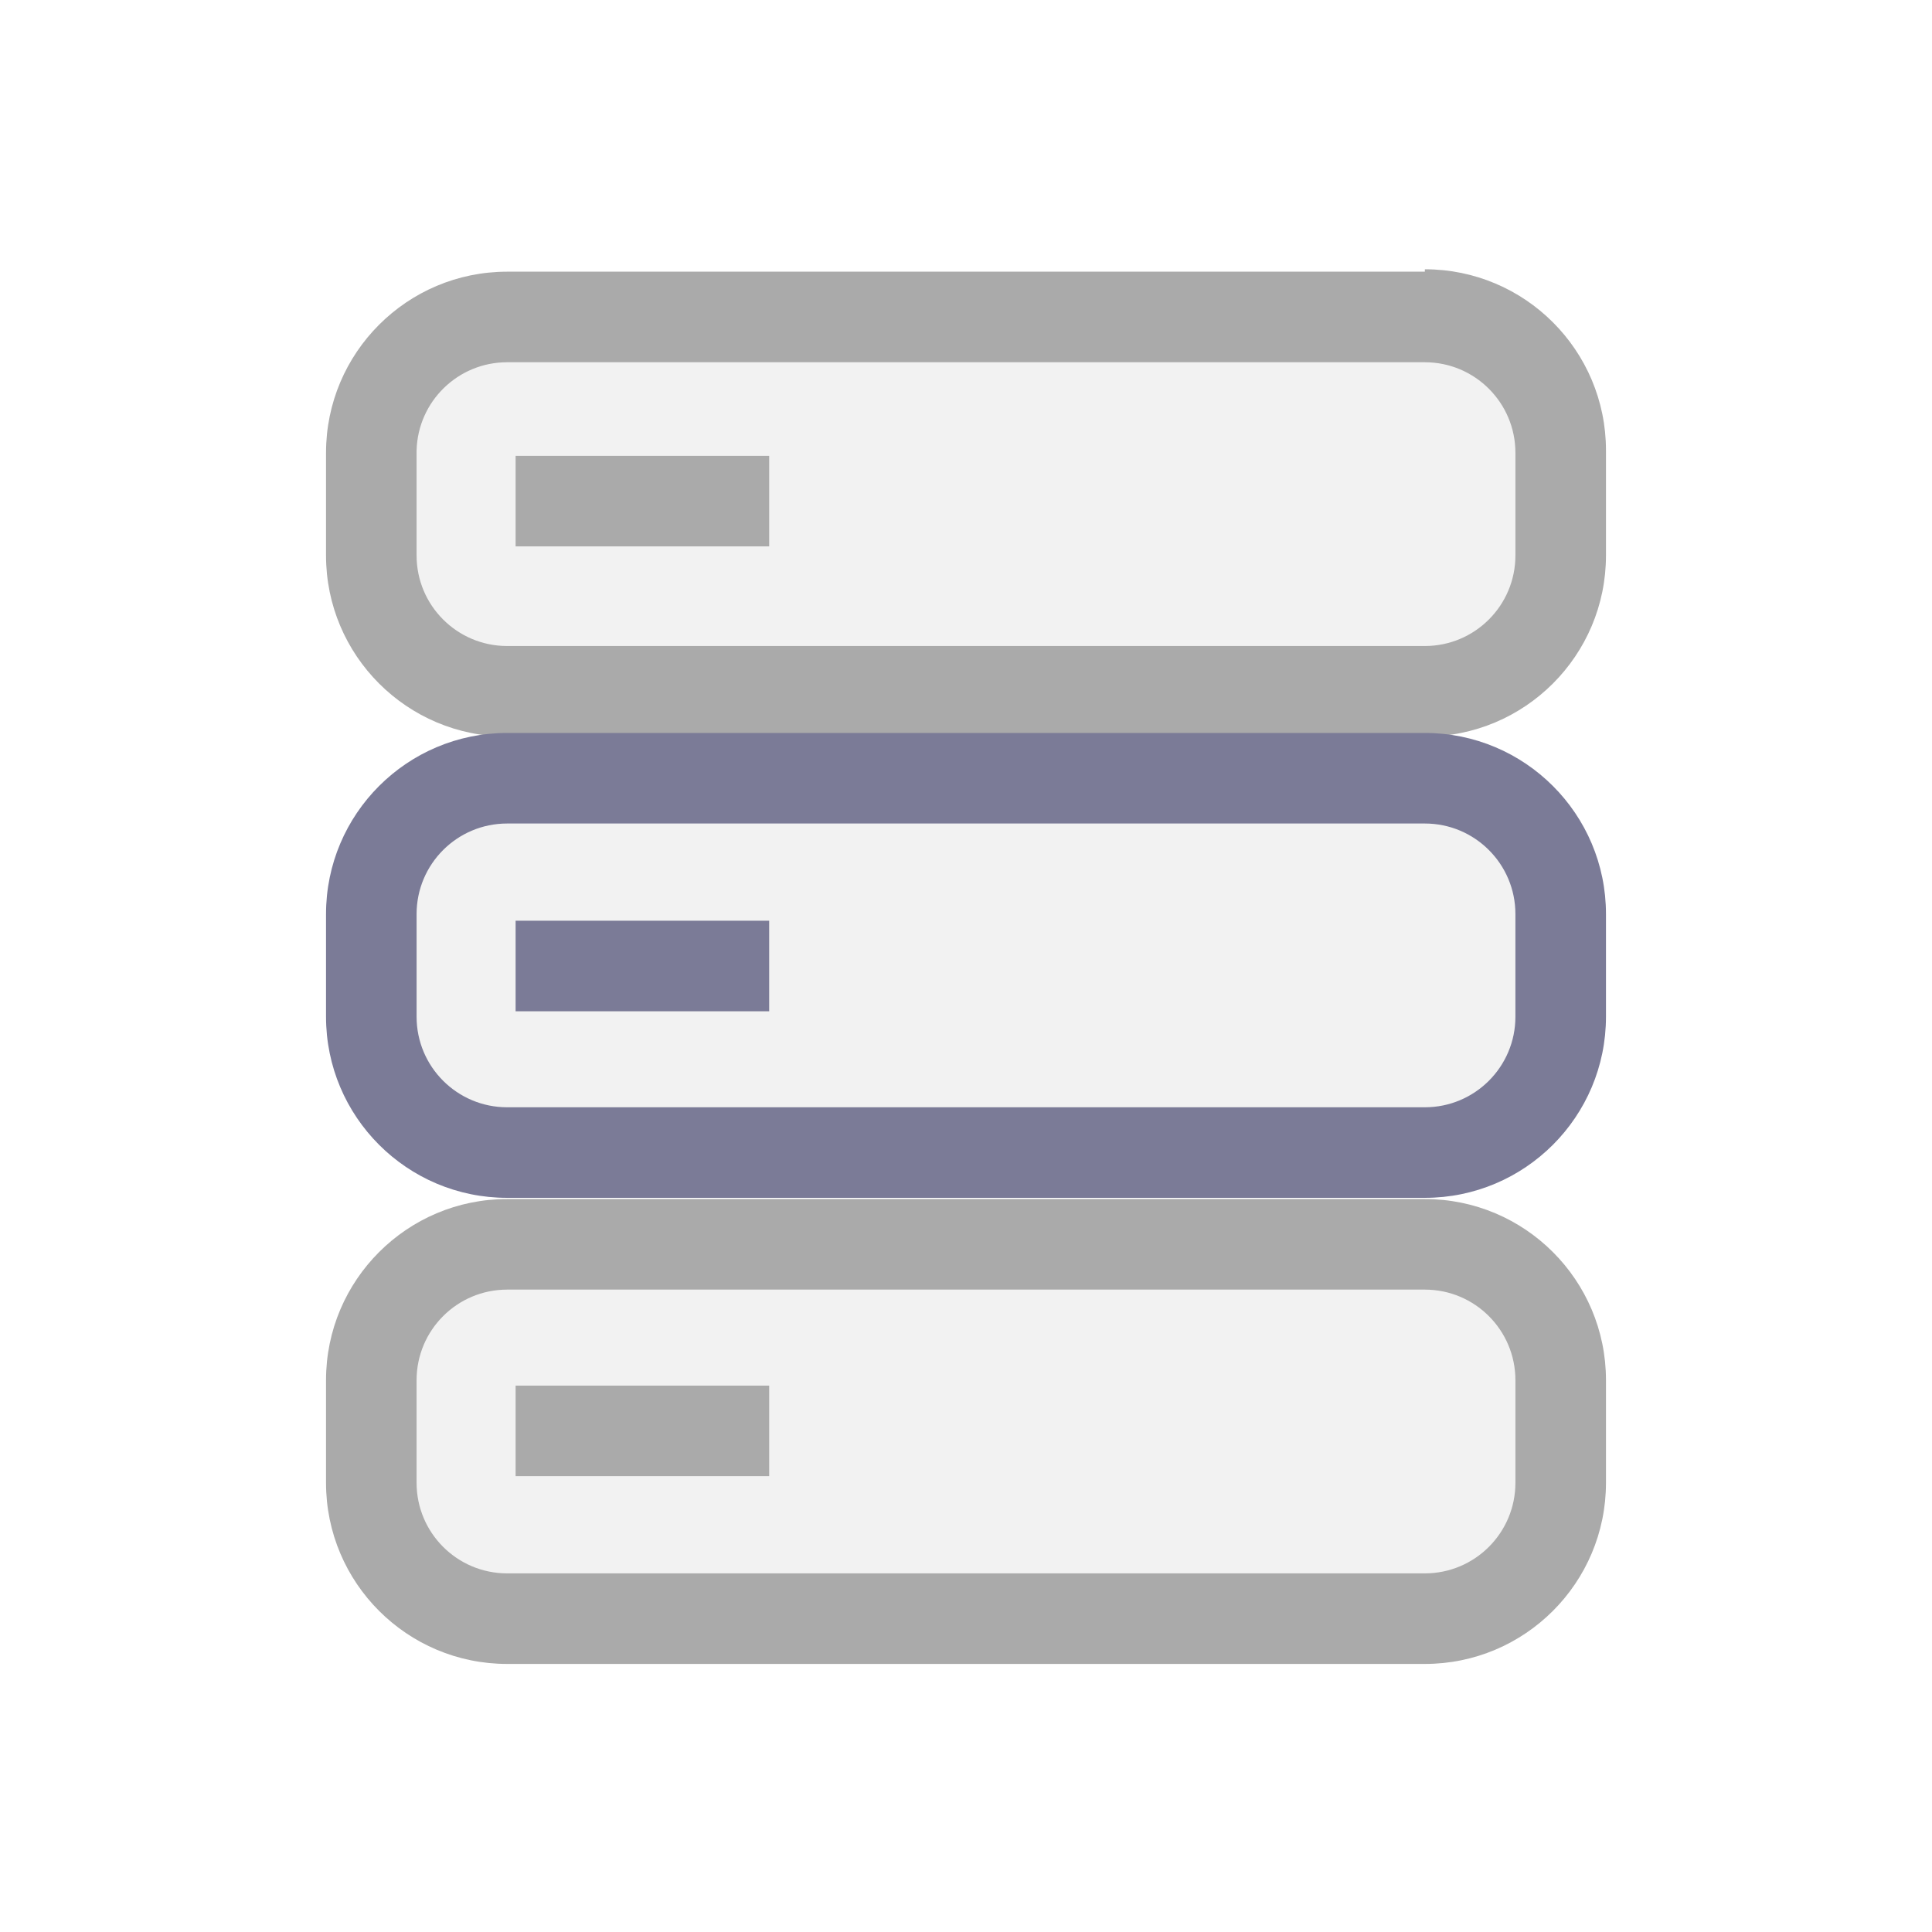
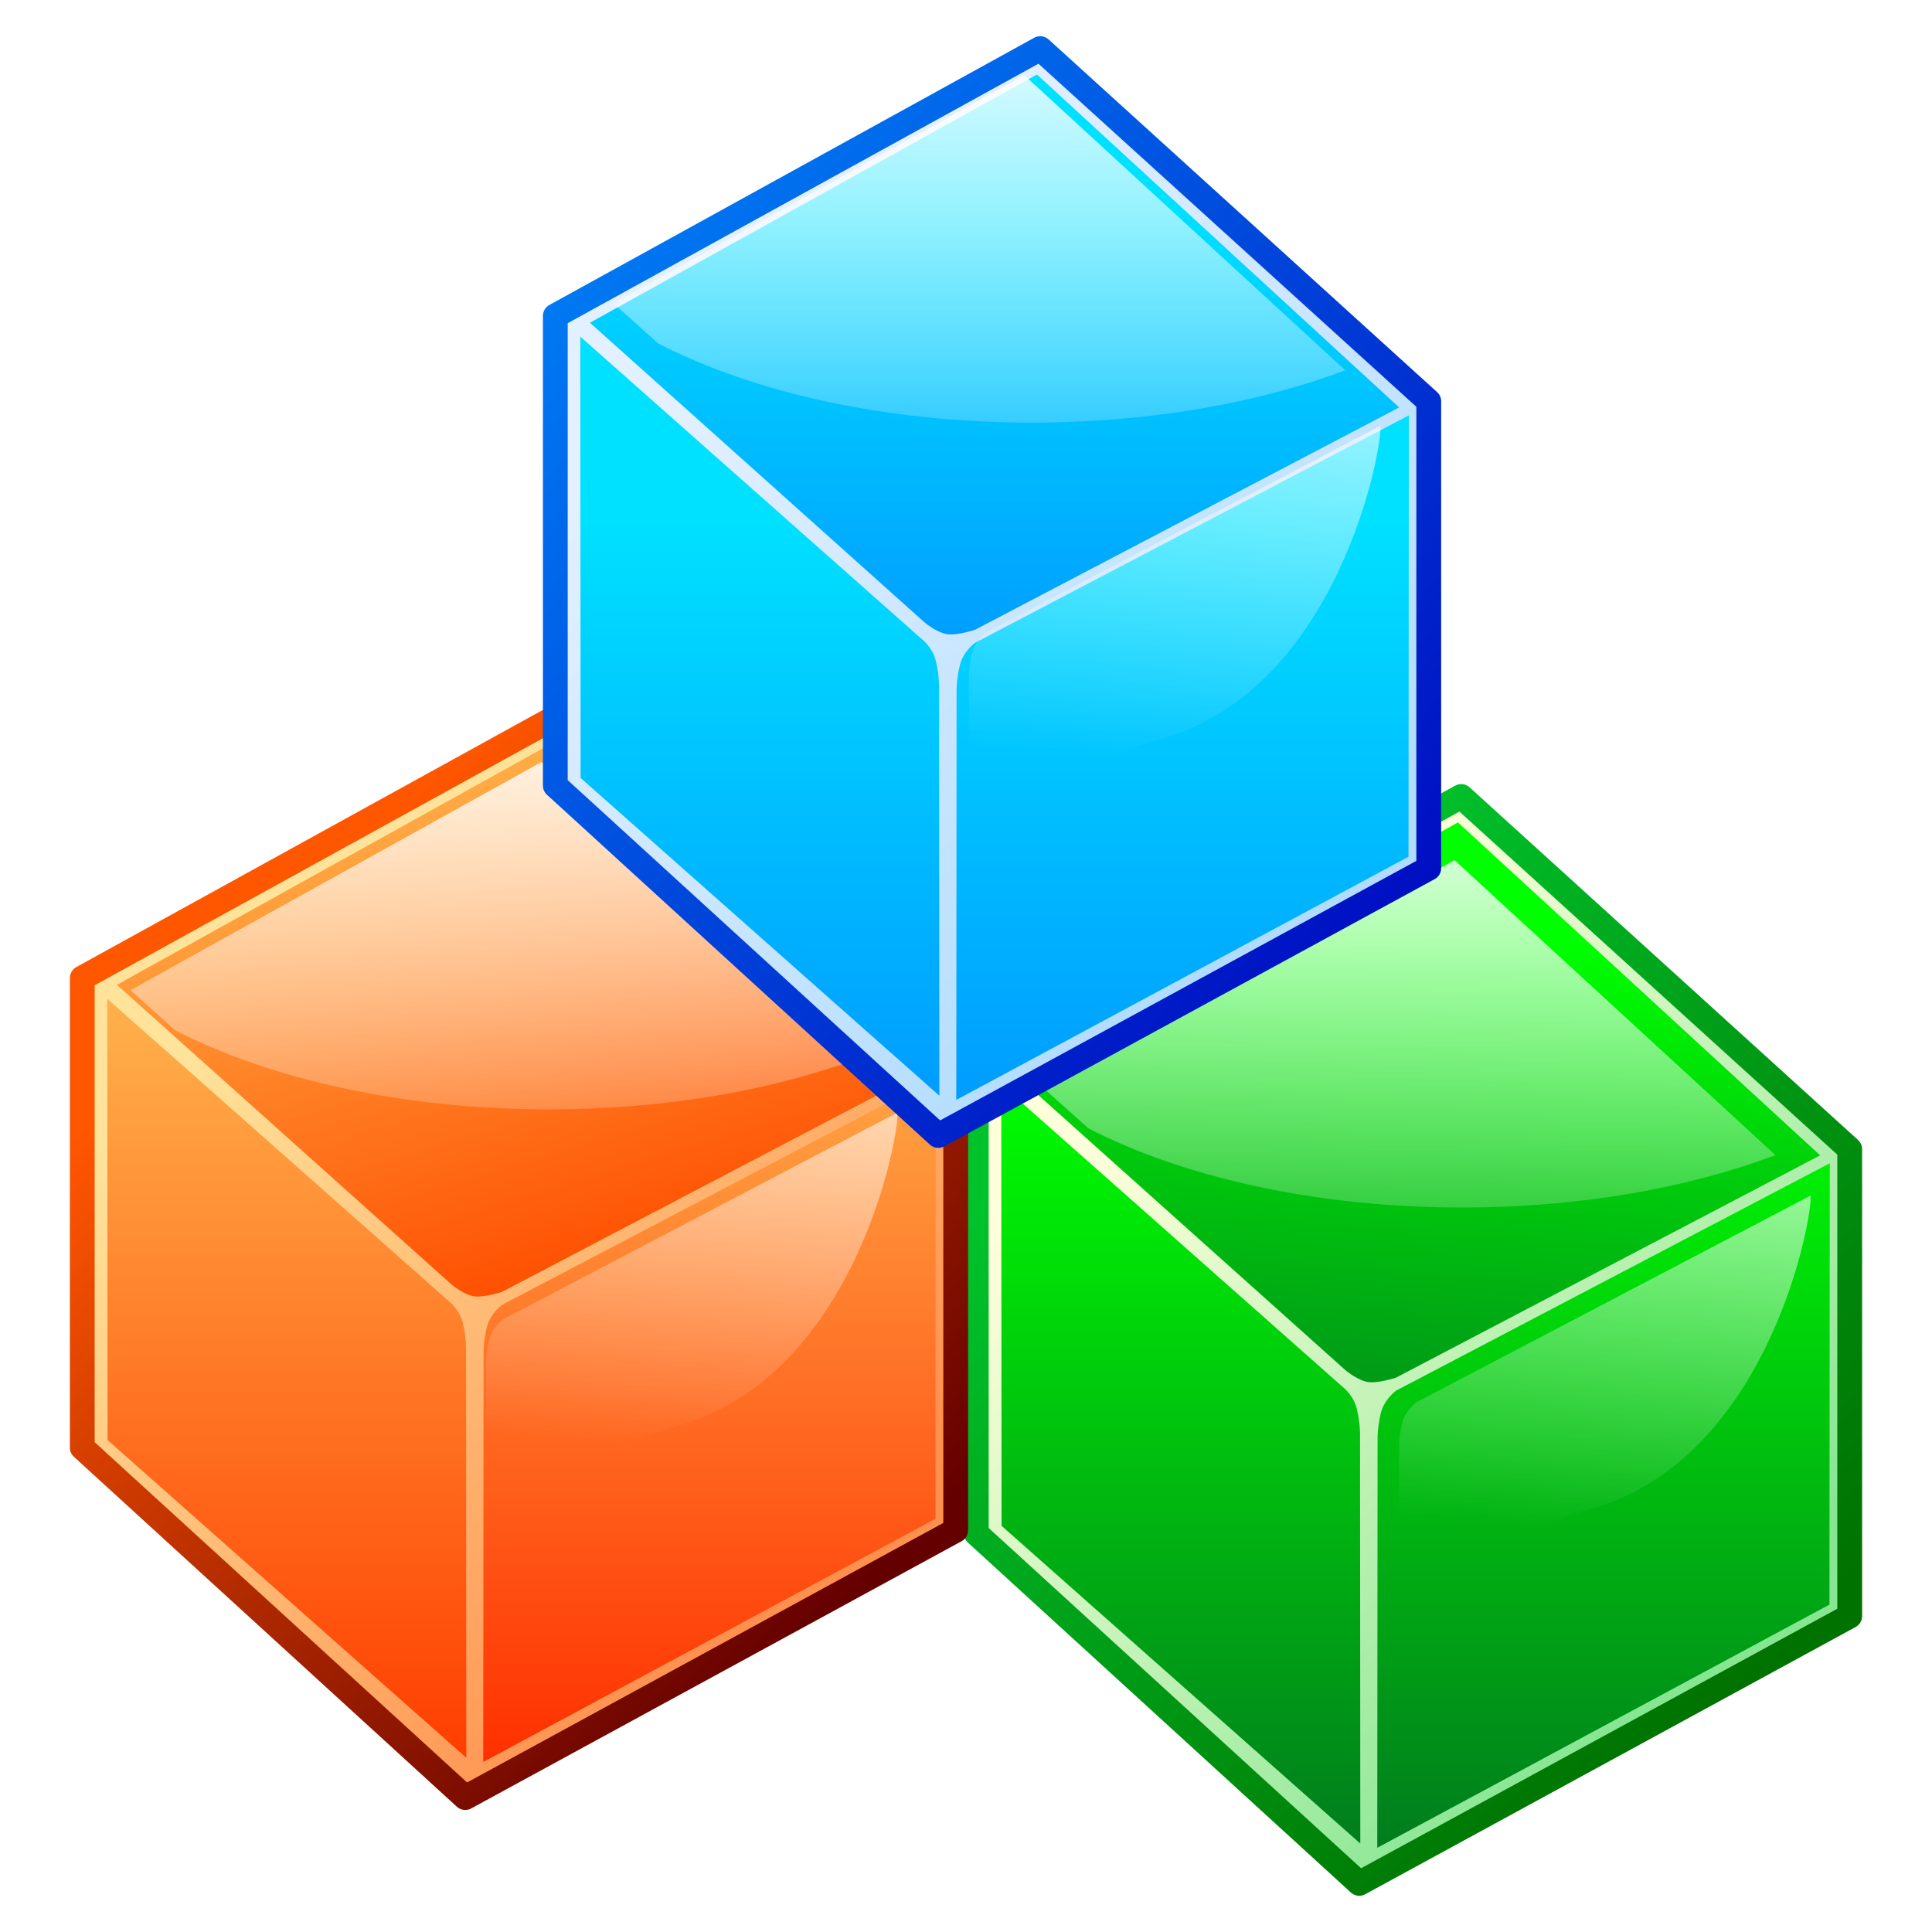
- <svg xmlns="http://www.w3.org/2000/svg" viewBox="0 0 16 16">
-   <defs>
-     <style>.cls-1,.cls-3{fill:#f2f2f2;}.cls-2{fill:#aaa;}.cls-3{stroke:#aaa;}.cls-3,.cls-5{stroke-miterlimit:1;stroke-width:0.75px;}.cls-4{fill:#7b7b97;}.cls-5{fill:#def4fd;stroke:#7b7b97;}</style>
-   </defs>
-   <g id="_3" data-name="3">
-     <rect class="cls-1" x="3.08" y="2.6" width="9.85" height="3.1" rx="1.13" ry="1.13" />
-     <path class="cls-2" d="M11.8,3a.75.75,0,0,1,.75.75v.85a.75.75,0,0,1-.75.75H4.2a.75.75,0,0,1-.75-.75V3.73A.75.75,0,0,1,4.2,3h7.6m0-.75H4.2a1.5,1.5,0,0,0-1.5,1.5v.85a1.5,1.5,0,0,0,1.5,1.5h7.6a1.5,1.5,0,0,0,1.5-1.5V3.73a1.5,1.5,0,0,0-1.5-1.5Z" />
-     <line class="cls-3" x1="6.37" y1="4.15" x2="4.27" y2="4.15" />
-     <path class="cls-1" d="M4.2,6.45h7.6a1.13,1.13,0,0,1,1.13,1.13v.85A1.12,1.12,0,0,1,11.8,9.55H4.2A1.12,1.12,0,0,1,3.08,8.42V7.58A1.13,1.13,0,0,1,4.2,6.45Z" />
-     <path class="cls-4" d="M11.8,6.82a.75.75,0,0,1,.75.75v.85a.75.75,0,0,1-.75.75H4.2a.75.75,0,0,1-.75-.75V7.57a.75.75,0,0,1,.75-.75h7.6m0-.75H4.2a1.5,1.5,0,0,0-1.5,1.5v.85a1.5,1.5,0,0,0,1.5,1.5h7.6a1.5,1.5,0,0,0,1.5-1.5V7.57a1.5,1.5,0,0,0-1.5-1.5Z" />
-     <line class="cls-5" x1="6.37" y1="8" x2="4.27" y2="8" />
-     <path class="cls-1" d="M4.2,10.3h7.6a1.12,1.12,0,0,1,1.12,1.12v.85A1.12,1.12,0,0,1,11.8,13.4H4.2a1.13,1.13,0,0,1-1.13-1.13v-.85A1.12,1.12,0,0,1,4.2,10.3Z" />
-     <path class="cls-2" d="M11.8,10.68a.75.75,0,0,1,.75.75v.85a.75.75,0,0,1-.75.75H4.2a.75.75,0,0,1-.75-.75v-.85a.75.75,0,0,1,.75-.75h7.6m0-.75H4.2a1.5,1.5,0,0,0-1.5,1.5v.85a1.5,1.5,0,0,0,1.5,1.5h7.6a1.5,1.5,0,0,0,1.5-1.5v-.85a1.5,1.5,0,0,0-1.5-1.5Z" />
-     <line class="cls-3" x1="6.37" y1="11.85" x2="4.27" y2="11.85" />
-   </g>
+ <svg xmlns="http://www.w3.org/2000/svg" xmlns:xlink="http://www.w3.org/1999/xlink" width="128" height="128" viewBox="0 0 128 128">
+   <linearGradient id="d" x1="113.492" x2="76.112" y1="108.742" y2="71.362" gradientUnits="userSpaceOnUse">
+     <stop offset="0" stop-color="#86e692" />
+     <stop offset="1" stop-color="#ffffdc" />
+   </linearGradient>
+   <linearGradient id="e" x1="115.886" x2="74.95" y1="111.136" y2="70.2" gradientUnits="userSpaceOnUse">
+     <stop offset="0" stop-color="#007200" />
+     <stop offset="1" stop-color="#00c22b" />
+   </linearGradient>
+   <linearGradient id="a">
+     <stop offset="0" stop-color="#006d21" />
+     <stop offset="1" stop-color="#0f0" />
+   </linearGradient>
+   <linearGradient id="f" x1="106.238" x2="106.238" y1="128.498" y2="71" gradientUnits="userSpaceOnUse" xlink:href="#a" />
+   <linearGradient id="g" x1="91.617" x2="94.617" y1="105.119" y2="61.621" gradientUnits="userSpaceOnUse" xlink:href="#a" />
+   <linearGradient id="b">
+     <stop offset="0" stop-color="#fff" />
+     <stop offset="1" stop-color="#fff" stop-opacity="0" />
+   </linearGradient>
+   <linearGradient id="h" x1="108.933" x2="104.933" y1="61.119" y2="101.618" gradientUnits="userSpaceOnUse" xlink:href="#b" />
+   <linearGradient id="i" x1="78.23" x2="78.23" y1="128.502" y2="71.004" gradientUnits="userSpaceOnUse" xlink:href="#a" />
+   <linearGradient id="j" x1="93.384" x2="93.384" y1="50.501" y2="88" gradientUnits="userSpaceOnUse" xlink:href="#b" />
+   <linearGradient id="k" x1="54.261" x2="16.882" y1="103.058" y2="65.678" gradientUnits="userSpaceOnUse">
+     <stop offset="0" stop-color="#ff904e" />
+     <stop offset="1" stop-color="#ffe39a" />
+   </linearGradient>
+   <linearGradient id="l" x1="56.655" x2="15.72" y1="105.452" y2="64.517" gradientUnits="userSpaceOnUse">
+     <stop offset="0" stop-color="#650000" />
+     <stop offset="1" stop-color="#ff5600" />
+   </linearGradient>
+   <linearGradient id="m" x1="18.998" x2="18.998" y1="116.738" y2="62" gradientUnits="userSpaceOnUse">
+     <stop offset="0" stop-color="#ff3d00" />
+     <stop offset="1" stop-color="#ffbb51" />
+   </linearGradient>
+   <linearGradient id="n" x1="47.008" x2="47.008" y1="116.737" y2="62.001" gradientUnits="userSpaceOnUse">
+     <stop offset="0" stop-color="#ff3000" />
+     <stop offset="1" stop-color="#ffbb51" />
+   </linearGradient>
+   <linearGradient id="o" x1="39.578" x2="27.987" y1="84.7" y2="46.314" gradientUnits="userSpaceOnUse">
+     <stop offset="0" stop-color="#ff4e00" />
+     <stop offset="1" stop-color="#ffbb51" />
+   </linearGradient>
+   <linearGradient id="p" x1="48.432" x2="44.432" y1="55.62" y2="96.118" gradientUnits="userSpaceOnUse" xlink:href="#b" />
+   <linearGradient id="q" x1="32.884" x2="32.884" y1="44.001" y2="81.5" gradientUnits="userSpaceOnUse" xlink:href="#b" />
+   <linearGradient id="r" x1="85.602" x2="48.222" y1="59.193" y2="21.813" gradientUnits="userSpaceOnUse">
+     <stop offset="0" stop-color="#b1dcff" />
+     <stop offset="1" stop-color="#e3f0ff" />
+   </linearGradient>
+   <linearGradient id="s" x1="98.727" x2="25.988" y1="68.331" y2="4.532" gradientUnits="userSpaceOnUse">
+     <stop offset="0" stop-color="#00b" />
+     <stop offset="1" stop-color="#0095ff" />
+   </linearGradient>
+   <linearGradient id="c">
+     <stop offset="0" stop-color="#0095ff" />
+     <stop offset="1" stop-color="#00e1ff" />
+   </linearGradient>
+   <linearGradient id="t" x1="50.339" x2="50.339" y1="76.962" y2="34.001" gradientUnits="userSpaceOnUse" xlink:href="#c" />
+   <linearGradient id="u" x1="78.348" x2="78.348" y1="76.959" y2="34.001" gradientUnits="userSpaceOnUse" xlink:href="#c" />
+   <linearGradient id="v" x1="65.892" x2="65.892" y1="46.119" y2="13.534" gradientUnits="userSpaceOnUse" xlink:href="#c" />
+   <linearGradient id="w" x1="80.432" x2="76.432" y1="10.119" y2="50.618" gradientUnits="userSpaceOnUse" xlink:href="#b" />
+   <linearGradient id="x" x1="64.883" x2="64.883" y1="-1.5" y2="35.999" gradientUnits="userSpaceOnUse" xlink:href="#b" />
+   <path fill="url(#d)" d="m64.681 101.596v-31.121l32.128-17.708 25.739 23.367v30.938l-32.493 17.705z" />
+   <path fill="url(#e)" d="m96.413 52.049-32.129 17.707c-.262.145-.424.42-.424.719v31.121c0 .23.097.45.267.606l25.374 23.184c.259.236.639.282.947.114l32.492-17.707c.265-.143.43-.42.43-.721v-30.938c0-.231-.099-.452-.27-.608l-25.74-23.367c-.26-.236-.64-.28-.947-.11zm.278 1.721c.831.755 24.516 22.257 25.035 22.727v30.087c-.82.447-30.566 16.657-31.55 17.192-.827-.754-24.16-22.073-24.674-22.543 0-.699 0-29.341 0-30.273.815-.448 30.208-16.648 31.189-17.19z" />
+   <path fill="url(#f)" d="m91.268 95.335-.02 27.086 29.959-16.112.021-29.24-28.731 15.062s-.787.558-1.018 1.507c-.229.951-.211 1.697-.211 1.697z" />
+   <path fill="url(#g)" d="m96.596 54.488 23.994 22.057-28.101 14.727s-1.085.364-1.778.302c-.692-.065-1.539-.766-1.539-.766l-22.198-19.878z" />
+   <path fill="url(#h)" d="m119.951 79.214-26.109 13.688s-.738.523-.955 1.412c-.215.893-.197 1.592-.197 1.592l-.005 13.916c1.281.195 2.713-7.085 12.636-9.83 12.012-3.323 14.826-19.696 14.63-20.778z" />
+   <path fill="url(#i)" d="m90.115 108.434-.009-13.379s.016-.747-.208-1.697c-.222-.95-.98-1.506-.98-1.506l-22.376-19.816-.207-.183.022 29.238 23.767 21.049z" />
+   <path fill="url(#j)" d="m69.143 72.1 2.966 2.656c6.27 3.232 15.043 5.244 24.761 5.244 7.792 0 14.979-1.293 20.755-3.471l-21.257-19.541z" />
+   <path fill="url(#k)" d="m5.45 95.911v-31.12l32.128-17.707 25.739 23.365v30.938l-32.493 17.706z" />
+   <path fill="url(#l)" d="m37.182 46.365-32.128 17.707c-.262.145-.424.419-.424.719v31.12c0 .231.097.45.268.606l25.373 23.185c.259.235.639.282.945.114l32.494-17.708c.266-.143.43-.42.43-.721v-30.938c0-.23-.098-.451-.271-.607l-25.739-23.366c-.259-.236-.64-.281-.948-.111zm.279 1.722c.83.754 24.517 22.256 25.036 22.726v30.086c-.822.448-30.567 16.658-31.551 17.193-.827-.755-24.16-22.074-24.674-22.544 0-.697 0-29.34 0-30.272.815-.448 30.207-16.649 31.189-17.189z" />
+   <path fill="url(#m)" d="m30.876 89.369.018 27.088-23.767-21.05-.023-29.238 22.584 19.998s.758.556.981 1.507c.223.95.207 1.695.207 1.695z" />
+   <path fill="url(#n)" d="m32.037 89.65-.021 27.087 29.961-16.112.021-29.24-28.731 15.062s-.785.557-1.017 1.508c-.229.951-.213 1.695-.213 1.695z" />
+   <path fill="url(#o)" d="m37.365 48.804 23.993 22.058-28.1 14.727s-1.083.364-1.776.302c-.694-.064-1.54-.766-1.54-.766l-22.198-19.878z" />
+   <path fill="url(#p)" d="m59.451 73.714-26.109 13.688s-.738.523-.955 1.412c-.215.893-.197 1.592-.197 1.592l-.005 13.916c1.281.195 2.713-7.085 12.636-9.83 12.012-3.323 14.826-19.696 14.63-20.778z" />
+   <path fill="url(#q)" d="m8.643 65.6 2.966 2.656c6.27 3.232 15.043 5.244 24.761 5.244 7.792 0 14.979-1.293 20.755-3.471l-21.257-19.541z" />
+   <path fill="url(#r)" d="m36.79 52.046v-31.12l32.128-17.706 25.74 23.365v30.938l-32.495 17.706z" />
+   <path fill="url(#s)" d="m68.521 2.5-32.127 17.707c-.262.146-.424.42-.424.72v31.12c0 .232.096.451.267.607l25.373 23.182c.259.236.638.283.945.115l32.495-17.707c.264-.142.43-.42.43-.721v-30.938c0-.232-.099-.453-.27-.608l-25.74-23.367c-.26-.235-.64-.28-.949-.11zm.279 1.722c.831.754 24.518 22.258 25.037 22.728v30.085c-.821.448-30.567 16.657-31.551 17.194-.828-.756-24.159-22.075-24.674-22.543 0-.7 0-29.342 0-30.273.814-.452 30.207-16.65 31.188-17.191z" />
+   <path fill="url(#t)" d="m62.216 45.505.018 27.087-23.767-21.05-.021-29.238 22.581 19.999s.76.556.982 1.505c.222.95.207 1.697.207 1.697z" />
+   <path fill="url(#u)" d="m63.376 45.786-.02 27.087 29.961-16.114.023-29.239-28.735 15.063s-.784.556-1.016 1.506c-.23.951-.213 1.697-.213 1.697z" />
+   <path fill="url(#v)" d="m68.704 4.938 23.996 22.058-28.102 14.728s-1.083.364-1.776.3-1.541-.765-1.541-.765l-22.197-19.877z" />
+   <path fill="url(#w)" d="m91.451 28.214-26.109 13.688s-.738.523-.955 1.412c-.215.893-.197 1.592-.197 1.592l-.005 13.916c1.281.195 2.713-7.085 12.636-9.83 12.012-3.323 14.826-19.696 14.63-20.778z" />
+   <path fill="url(#x)" d="m40.643 20.1 2.966 2.656c6.27 3.232 15.043 5.244 24.761 5.244 7.792 0 14.979-1.293 20.755-3.471l-21.257-19.541z" />
+   <path fill="none" d="m128 128h-128v-128h128z" />
</svg>
